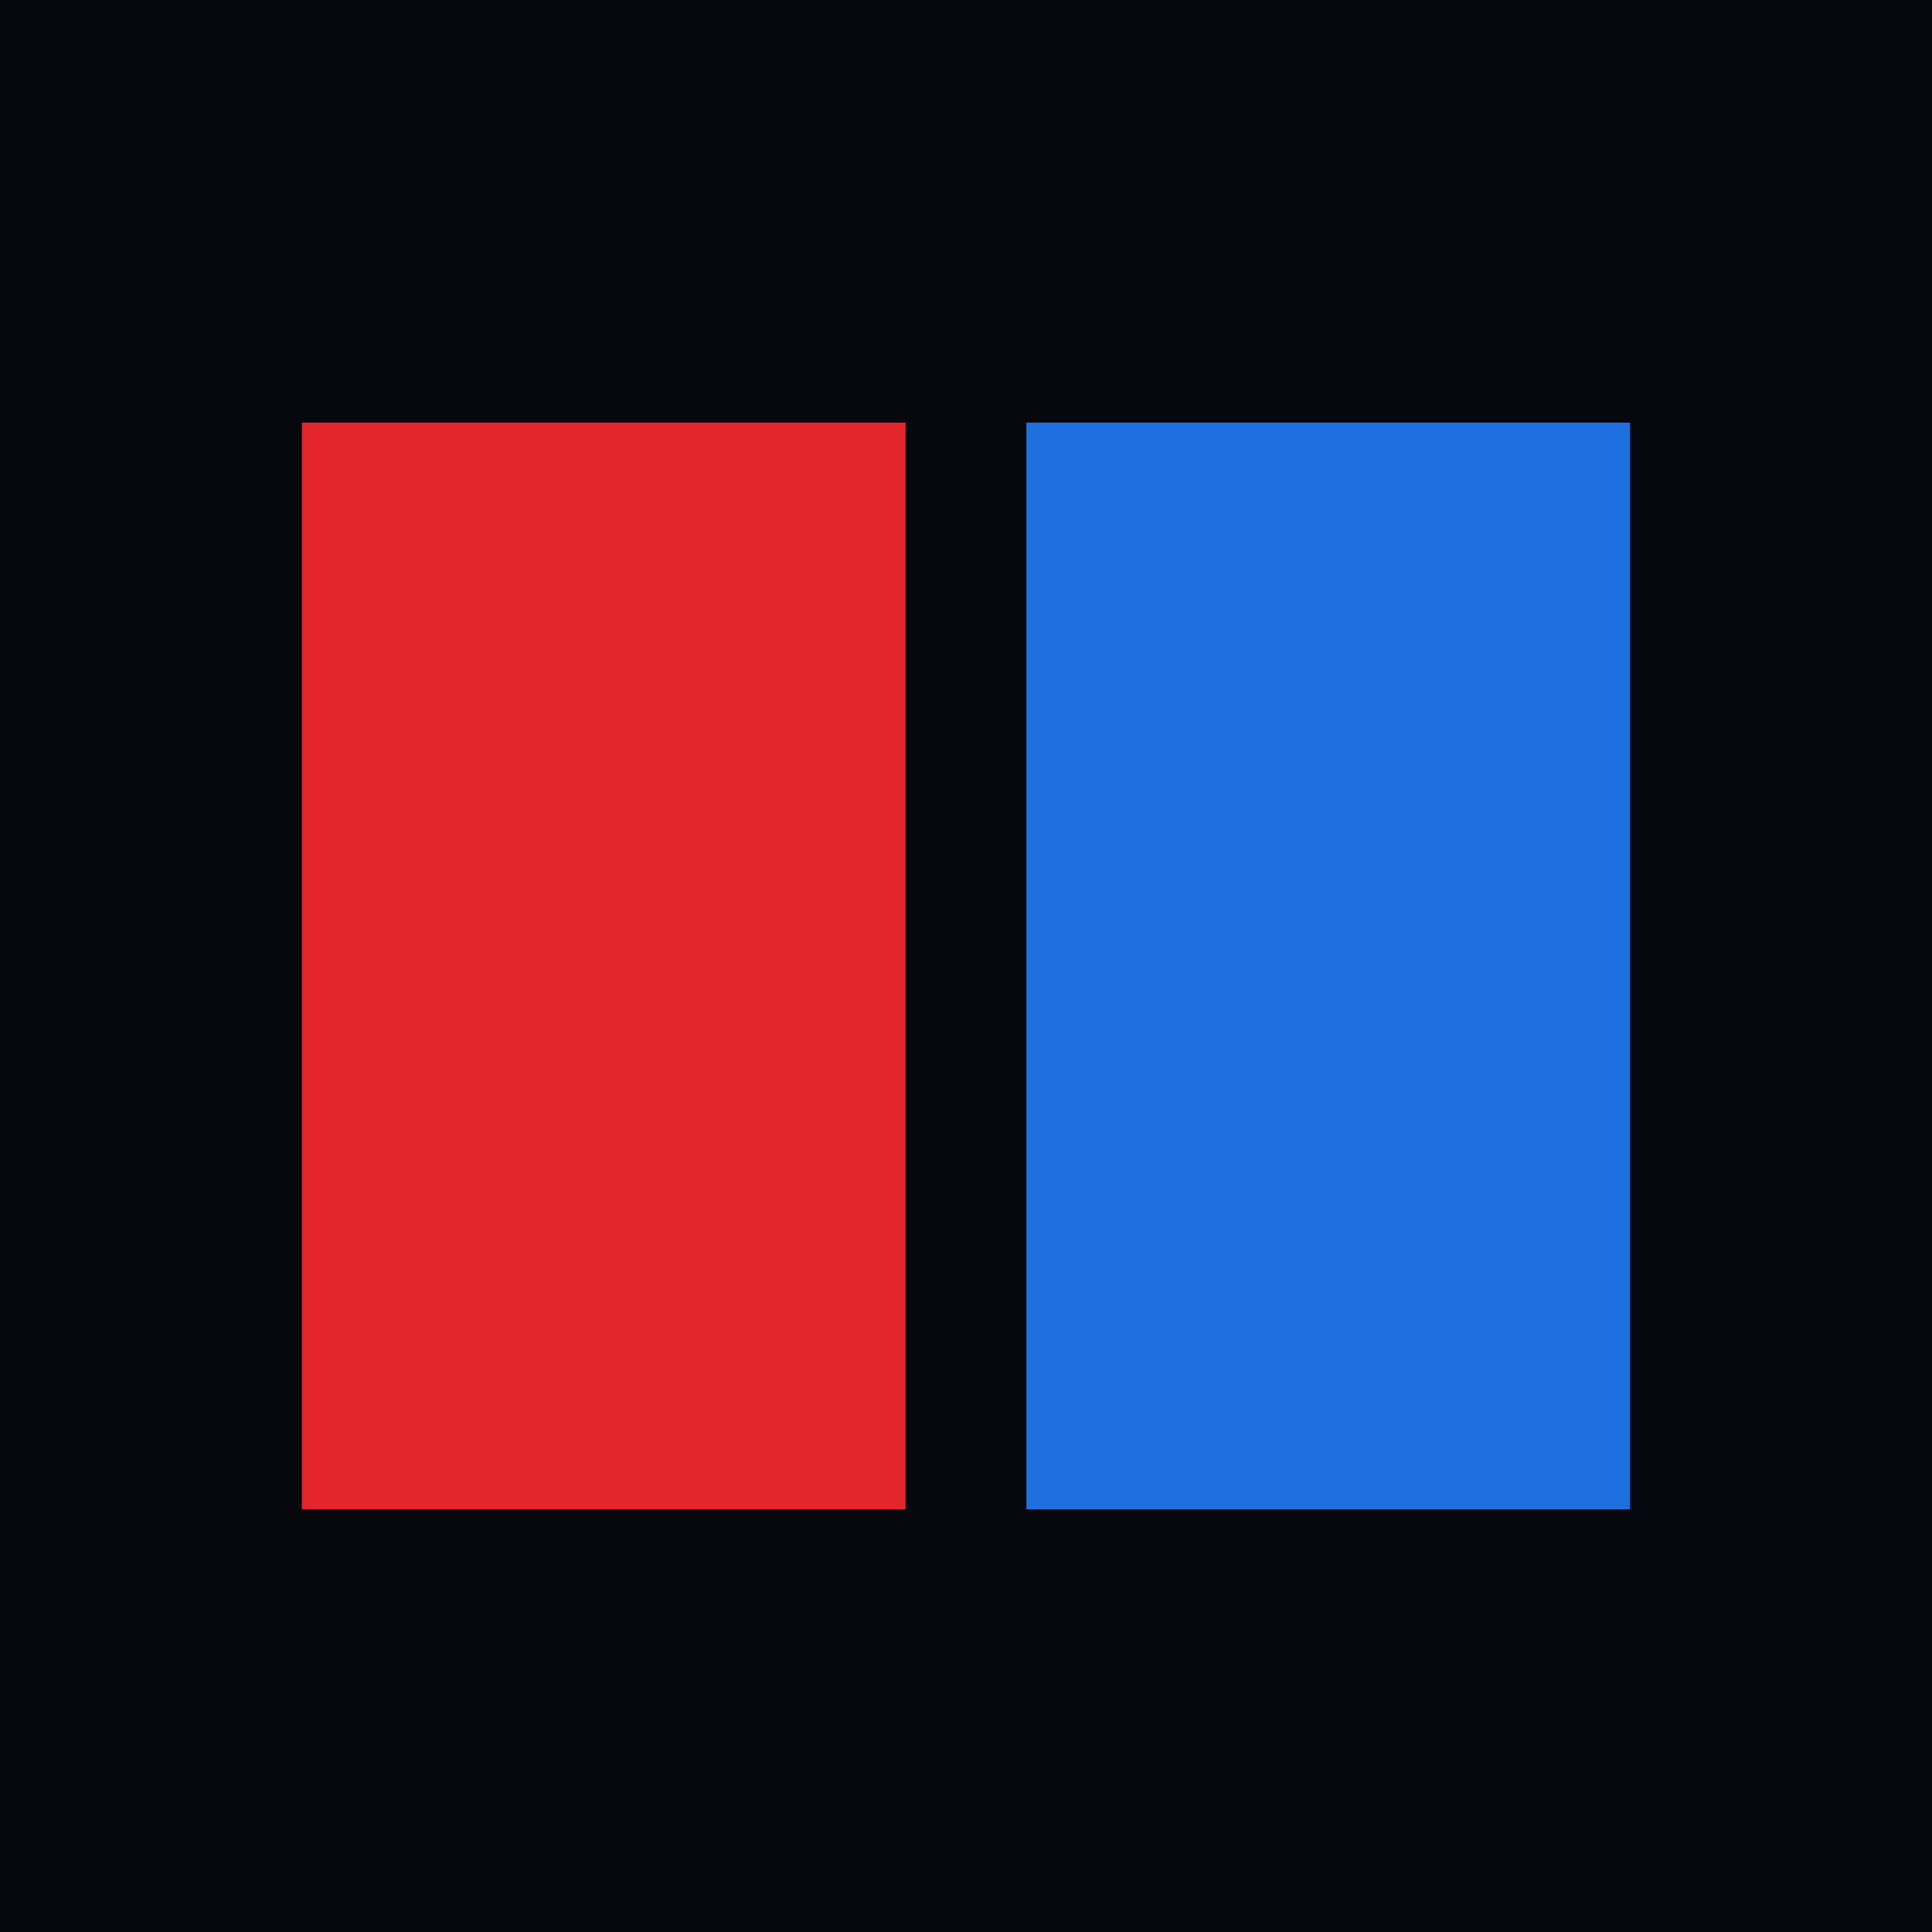
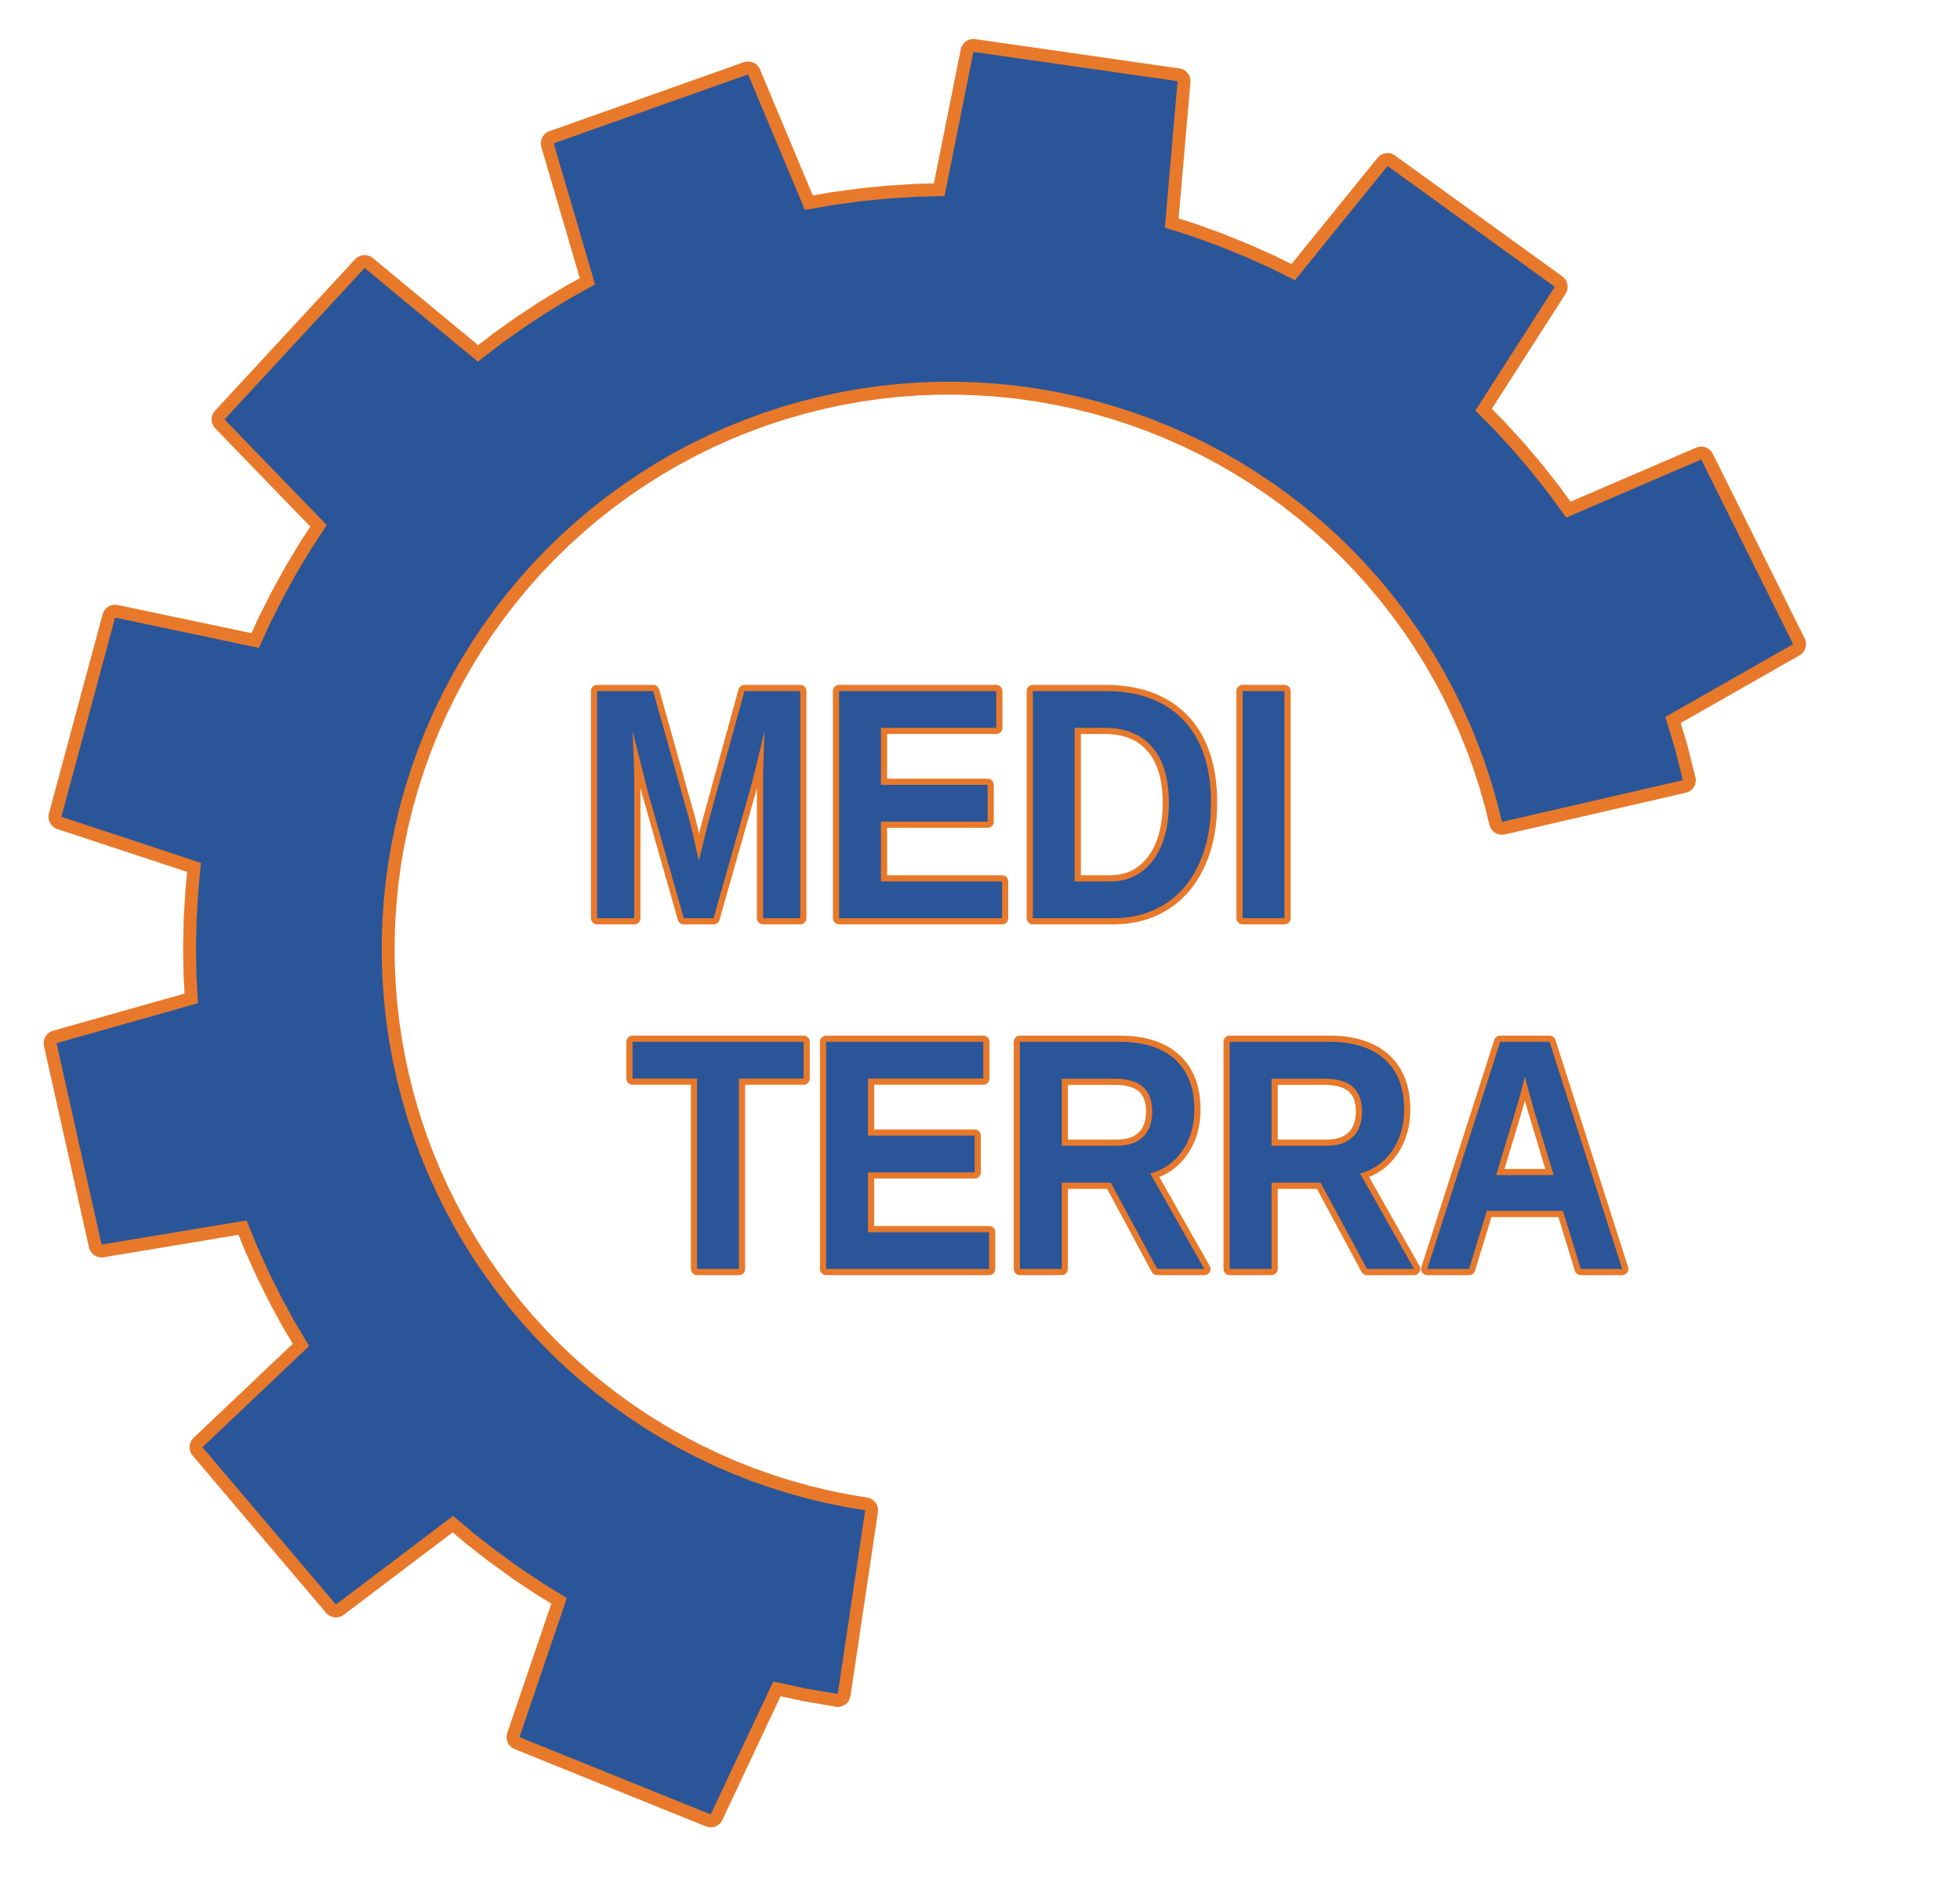
- <svg xmlns="http://www.w3.org/2000/svg" viewBox="0 0 32 32">
-   <rect width="32" height="32" fill="#06080d" />
-   <rect x="5" y="7" width="10" height="18" fill="#e3262c" />
-   <rect x="17" y="7" width="10" height="18" fill="#1f6fe0" />
+ <svg xmlns="http://www.w3.org/2000/svg" viewBox="46 66 380 368" width="760" height="736">
+   <path d="M208.42,394.40 L202.14,393.32 L195.92,391.97 L183.79,417.75 L146.71,402.77 L155.90,375.80 L151.26,372.95 L146.72,369.92 L142.31,366.73 L138.01,363.38 L133.85,359.87 L111.13,377.06 L85.25,346.56 L105.93,326.95 L103.14,322.27 L100.53,317.48 L98.10,312.61 L95.86,307.64 L93.80,302.60 L65.69,307.27 L56.96,268.23 L84.38,260.48 L84.09,255.04 L84.00,249.59 L84.12,244.14 L84.44,238.70 L84.96,233.28 L57.90,224.35 L68.31,185.73 L96.19,191.60 L98.46,186.65 L100.92,181.79 L103.55,177.02 L106.36,172.35 L109.35,167.79 L89.53,147.31 L116.69,117.95 L138.65,136.11 L142.97,132.78 L147.40,129.61 L151.95,126.61 L156.61,123.79 L161.37,121.14 L153.35,93.79 L191.04,80.42 L202.05,106.70 L207.41,105.76 L212.81,105.02 L218.23,104.48 L223.67,104.14 L229.12,104.00 L234.72,76.06 L274.31,81.74 L271.84,110.12 L277.03,111.78 L282.16,113.63 L287.21,115.68 L292.18,117.90 L297.07,120.32 L315.01,98.18 L347.43,121.60 L332.05,145.59 L335.88,149.47 L339.56,153.49 L343.08,157.65 L346.45,161.93 L349.65,166.34 L375.83,155.08 L393.65,190.88 L368.88,204.98 L370.72,211.08 L372.28,217.25 L337.20,225.33 L336.27,221.59 L335.21,217.89 L334.02,214.23 L332.71,210.62 L331.27,207.05 L329.70,203.53 L328.02,200.07 L326.21,196.68 L324.29,193.34 L322.25,190.08 L320.10,186.89 L317.83,183.78 L315.46,180.75 L312.99,177.80 L310.41,174.94 L307.74,172.18 L304.97,169.50 L302.11,166.93 L299.16,164.46 L296.13,162.09 L293.01,159.84 L289.82,157.69 L286.55,155.65 L283.22,153.73 L279.82,151.93 L276.36,150.25 L272.84,148.69 L269.27,147.25 L265.65,145.94 L261.99,144.76 L258.29,143.70 L254.56,142.78 L250.79,141.98 L247.00,141.32 L243.19,140.79 L239.36,140.40 L235.52,140.14 L231.68,140.01 L227.83,140.02 L223.98,140.16 L220.15,140.44 L216.32,140.85 L212.51,141.40 L208.72,142.08 L204.96,142.89 L201.23,143.83 L197.54,144.90 L193.88,146.10 L190.27,147.43 L186.70,148.88 L183.19,150.46 L179.74,152.15 L176.35,153.97 L173.02,155.91 L169.77,157.96 L166.59,160.12 L163.48,162.39 L160.46,164.77 L157.52,167.26 L154.67,169.84 L151.91,172.53 L149.25,175.30 L146.69,178.17 L144.23,181.13 L141.87,184.17 L139.62,187.30 L137.48,190.50 L135.46,193.77 L133.55,197.11 L131.76,200.52 L130.09,203.98 L128.54,207.50 L127.12,211.08 L125.82,214.70 L124.65,218.37 L123.60,222.07 L122.69,225.81 L121.91,229.58 L121.26,233.37 L120.75,237.18 L120.37,241.01 L120.12,244.85 L120.01,248.70 L120.03,252.55 L120.19,256.39 L120.48,260.23 L120.90,264.05 L121.46,267.86 L122.15,271.64 L122.97,275.40 L123.93,279.13 L125.01,282.82 L126.22,286.48 L127.56,290.08 L129.03,293.64 L130.62,297.15 L132.33,300.59 L134.15,303.98 L136.10,307.30 L138.16,310.55 L140.34,313.72 L142.62,316.82 L145.01,319.83 L147.50,322.76 L150.10,325.60 L152.79,328.35 L155.58,331.00 L158.46,333.56 L161.43,336.01 L164.48,338.35 L167.61,340.59 L170.81,342.72 L174.09,344.73 L177.44,346.63 L180.85,348.41 L184.32,350.07 L187.85,351.60 L191.43,353.02 L195.06,354.30 L198.73,355.46 L202.43,356.49 L206.18,357.39 L209.95,358.16 L213.74,358.79Z" fill="#2A5699" stroke="#E8792B" stroke-width="5" stroke-linejoin="round" paint-order="stroke" />
+   <path d="M193.942 244.0V217.312Q193.942 216.406 193.956 215.5Q193.97 214.594 194.218 207.719Q192.265 216.125 191.33 219.438L184.345 244.0H178.57L171.585 219.438L168.643 207.719Q168.972 214.969 168.972 217.312V244.0H161.768V199.969H172.63L179.56 224.594L180.165 226.969L181.485 232.875L183.218 225.812L190.34 199.969H201.148V244.0ZM208.683 244.0V199.969H239.152V207.094H216.795V218.156H237.475V225.281H216.795V236.875H240.28V244.0ZM280.787 221.656Q280.787 228.469 278.436 233.547Q276.085 238.625 271.781 241.312Q267.477 244.0 261.923 244.0H246.248V199.969H260.272Q270.062 199.969 275.425 205.578Q280.787 211.188 280.787 221.656ZM272.62 221.656Q272.62 214.562 269.375 210.828Q266.13 207.094 260.108 207.094H254.36V236.875H261.235Q266.46 236.875 269.54 232.781Q272.62 228.688 272.62 221.656ZM286.92 244.0V199.969H295.032V244.0Z M189.257 275.094V312.0H181.145V275.094H168.632V267.969H201.798V275.094ZM206.17 312.0V267.969H236.64V275.094H214.282V286.156H234.963V293.281H214.282V304.875H237.768V312.0ZM270.355 312.0 261.363 295.281H251.847V312.0H243.735V267.969H263.095Q270.025 267.969 273.793 271.359Q277.56 274.75 277.56 281.094Q277.56 285.719 275.25 289.078Q272.94 292.438 269.007 293.5L279.485 312.0ZM269.392 281.469Q269.392 275.125 262.243 275.125H251.847V288.125H262.462Q265.873 288.125 267.632 286.375Q269.392 284.625 269.392 281.469ZM311.027 312.0 302.035 295.281H292.52V312.0H284.407V267.969H303.767Q310.697 267.969 314.465 271.359Q318.232 274.75 318.232 281.094Q318.232 285.719 315.923 289.078Q313.613 292.438 309.68 293.5L320.157 312.0ZM310.065 281.469Q310.065 275.125 302.915 275.125H292.52V288.125H303.135Q306.545 288.125 308.305 286.375Q310.065 284.625 310.065 281.469ZM352.47 312.0 349.033 300.75H334.265L330.827 312.0H322.715L336.85 267.969H346.42L360.5 312.0ZM341.635 274.75 341.47 275.438Q341.195 276.562 340.81 278.0Q340.425 279.438 336.08 293.812H347.217L343.395 281.156L342.212 276.906Z" fill="#2A5699" stroke="#E8792B" stroke-width="2.4" stroke-linejoin="round" paint-order="stroke" />
</svg>
